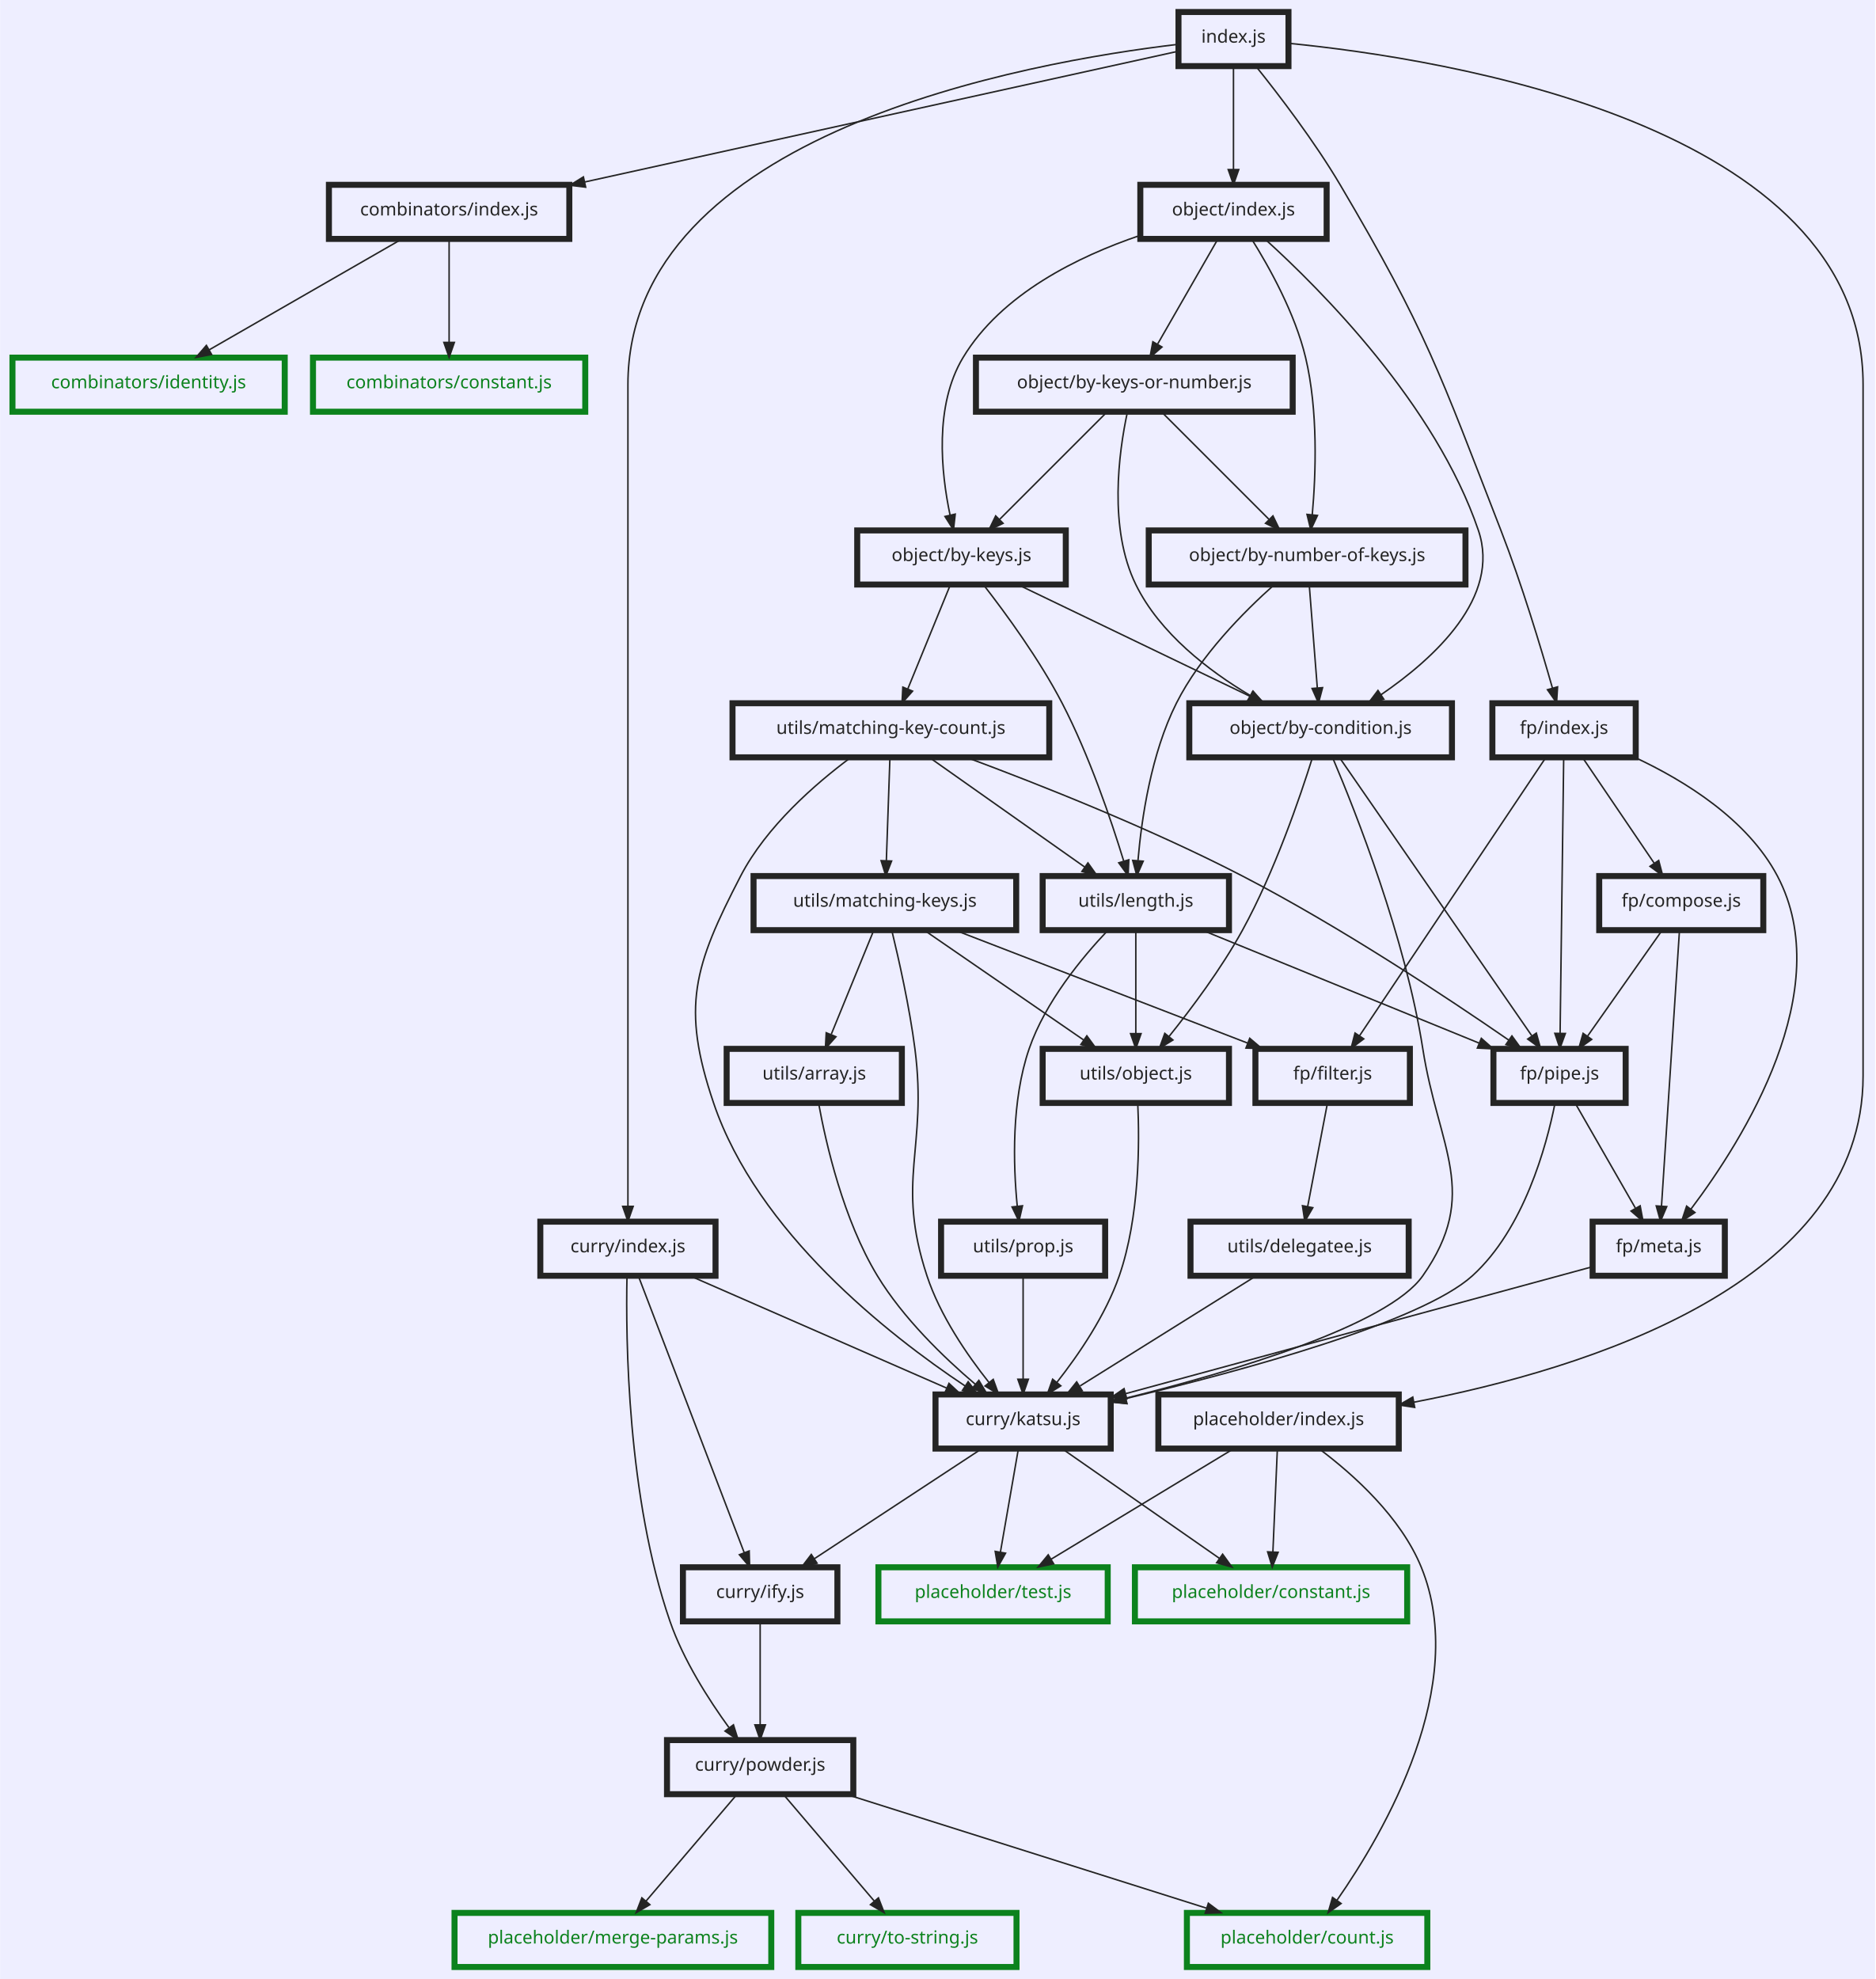
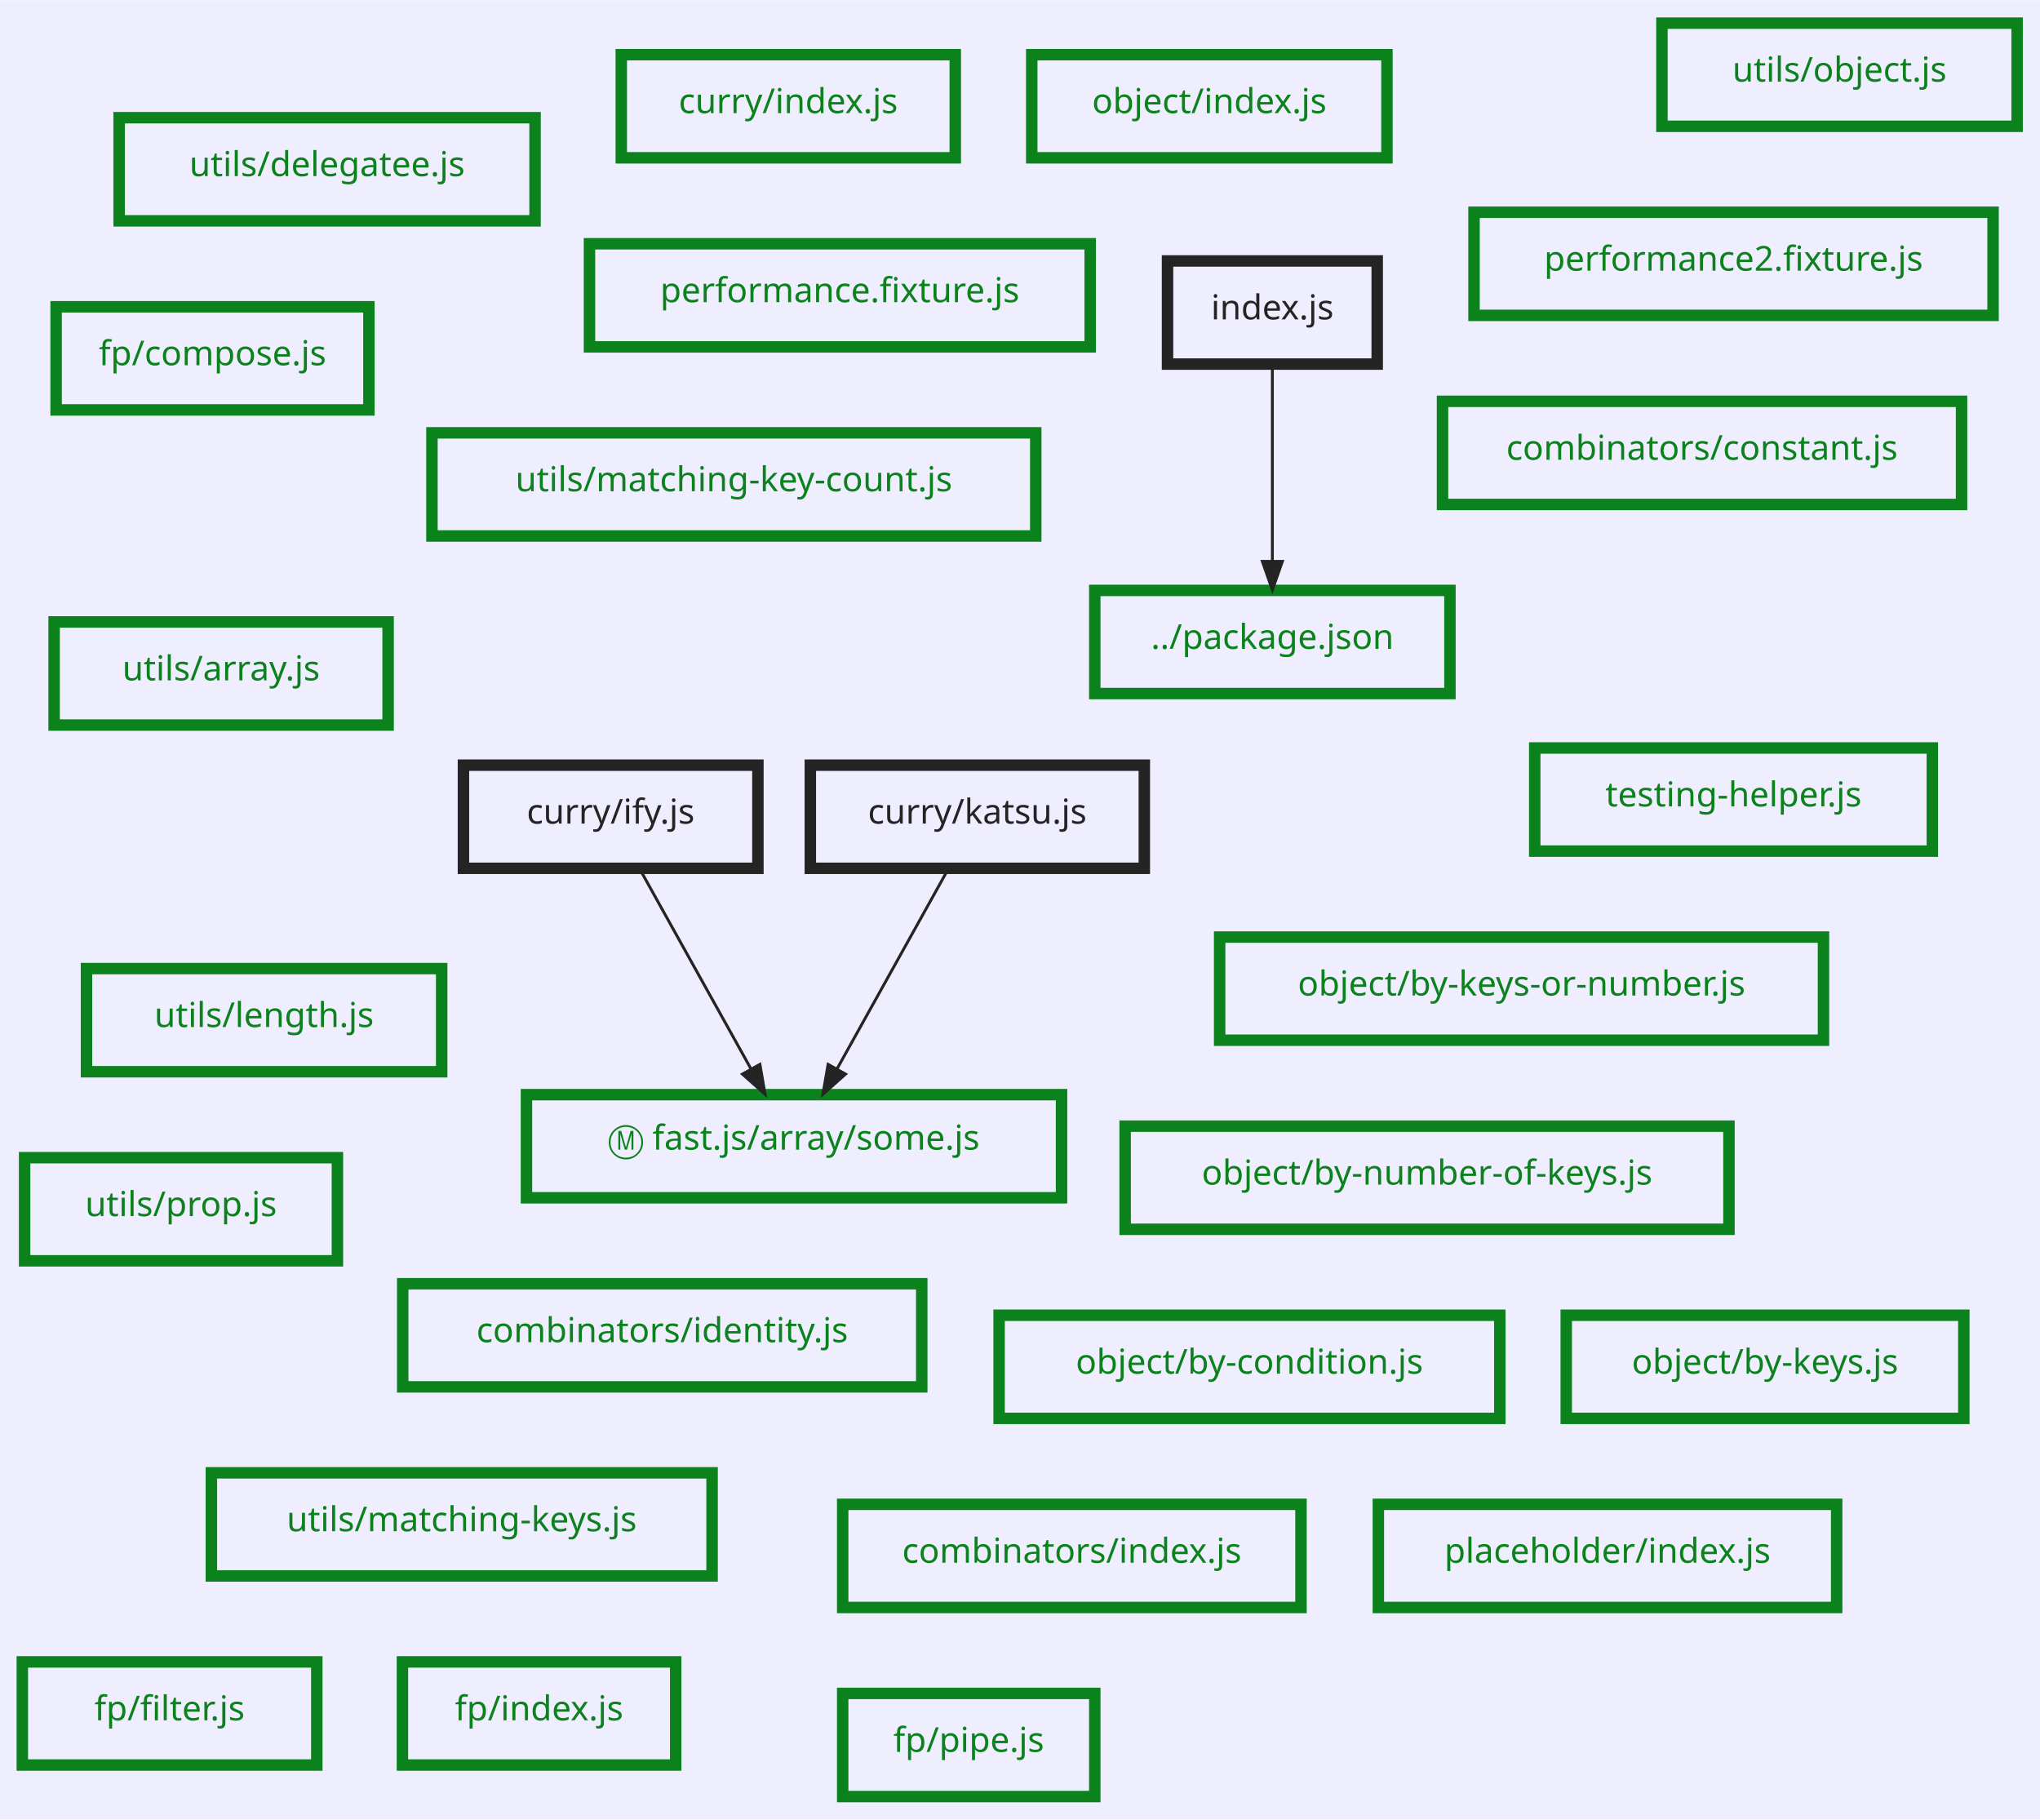
- <svg xmlns="http://www.w3.org/2000/svg" width="1248pt" height="1317pt" viewBox="0.00 0.00 1247.78 1316.98">
-   <g id="graph0" class="graph" transform="scale(1 1) rotate(0) translate(7.992 1308.992)">
-     <polygon fill="#eeeeff" stroke="transparent" points="-7.992,7.992 -7.992,-1308.992 1239.792,-1308.992 1239.792,7.992 -7.992,7.992" />
+ <svg xmlns="http://www.w3.org/2000/svg" width="712pt" height="635pt" viewBox="0.00 0.00 712.18 634.98">
+   <g id="graph0" class="graph" transform="scale(1 1) rotate(0) translate(7.992 626.992)">
+     <polygon fill="#eeeeff" stroke="transparent" points="-7.992,7.992 -7.992,-626.992 704.192,-626.992 704.192,7.992 -7.992,7.992" />
    <g id="node1" class="node">
-       <polygon fill="none" stroke="#0c821d" stroke-width="4" points="381.4,-1071 200.2,-1071 200.2,-1035 381.4,-1035 381.4,-1071" />
-       <text text-anchor="middle" x="290.8" y="-1050.6" font-family="Fira Code" font-size="12.00" fill="#0c821d">combinators/constant.js</text>
+       <polygon fill="none" stroke="#0c821d" stroke-width="4" points="498.2,-421 374.2,-421 374.2,-385 498.2,-385 498.2,-421" />
+       <text text-anchor="middle" x="436.2" y="-400.6" font-family="Fira Code" font-size="12.00" fill="#0c821d">../package.json</text>
    </g>
    <g id="node2" class="node">
-       <polygon fill="none" stroke="#0c821d" stroke-width="4" points="181.4,-1071 .2,-1071 .2,-1035 181.4,-1035 181.4,-1071" />
-       <text text-anchor="middle" x="90.8" y="-1050.6" font-family="Fira Code" font-size="12.00" fill="#0c821d">combinators/identity.js</text>
+       <polygon fill="none" stroke="#0c821d" stroke-width="4" points="676.8,-487 495.6,-487 495.6,-451 676.8,-451 676.8,-487" />
+       <text text-anchor="middle" x="586.2" y="-466.6" font-family="Fira Code" font-size="12.00" fill="#0c821d">combinators/constant.js</text>
    </g>
    <g id="node3" class="node">
-       <polygon fill="none" stroke="#242424" stroke-width="4" points="370.8,-1186 210.8,-1186 210.8,-1150 370.8,-1150 370.8,-1186" />
-       <text text-anchor="middle" x="290.8" y="-1165.6" font-family="Fira Code" font-size="12.00" fill="#242424">combinators/index.js</text>
+       <polygon fill="none" stroke="#0c821d" stroke-width="4" points="313.8,-179 132.6,-179 132.6,-143 313.8,-143 313.8,-179" />
+       <text text-anchor="middle" x="223.2" y="-158.6" font-family="Fira Code" font-size="12.00" fill="#0c821d">combinators/identity.js</text>
+     </g>
+     <g id="node4" class="node">
+       <polygon fill="none" stroke="#0c821d" stroke-width="4" points="446.2,-102 286.2,-102 286.2,-66 446.2,-66 446.2,-102" />
+       <text text-anchor="middle" x="366.2" y="-81.6" font-family="Fira Code" font-size="12.00" fill="#0c821d">combinators/index.js</text>
+     </g>
+     <g id="node5" class="node">
+       <polygon fill="none" stroke="#242424" stroke-width="4" points="256.601,-360 153.799,-360 153.799,-324 256.601,-324 256.601,-360" />
+       <text text-anchor="middle" x="205.2" y="-339.6" font-family="Fira Code" font-size="12.00" fill="#242424">curry/ify.js</text>
+     </g>
+     <g id="node6" class="node">
+       <polygon fill="none" stroke="#0c821d" stroke-width="4" points="362.6,-245 175.8,-245 175.8,-209 362.6,-209 362.6,-245" />
+       <text text-anchor="middle" x="269.2" y="-225.8" font-family="Fira Code" font-size="12.00" fill="#0c821d">Ⓜ fast.js/array/some.js</text>
    </g>
    <g id="edge1" class="edge">
-       <path fill="none" stroke="#242424" d="M290.8,-1149.778C290.8,-1131.357 290.8,-1102.633 290.8,-1081.257" />
-       <polygon fill="#242424" stroke="#242424" points="294.3,-1081.137 290.8,-1071.137 287.3,-1081.137 294.3,-1081.137" />
+       <path fill="none" stroke="#242424" d="M215.341,-323.778C225.78,-305.02 242.164,-275.58 254.122,-254.093" />
+       <polygon fill="#242424" stroke="#242424" points="257.302,-255.577 259.106,-245.137 251.185,-252.173 257.302,-255.577" />
+     </g>
+     <g id="node7" class="node">
+       <polygon fill="none" stroke="#0c821d" stroke-width="4" points="325.5,-608 208.9,-608 208.9,-572 325.5,-572 325.5,-608" />
+       <text text-anchor="middle" x="267.2" y="-587.6" font-family="Fira Code" font-size="12.00" fill="#0c821d">curry/index.js</text>
+     </g>
+     <g id="node8" class="node">
+       <polygon fill="none" stroke="#242424" stroke-width="4" points="391.5,-360 274.9,-360 274.9,-324 391.5,-324 391.5,-360" />
+       <text text-anchor="middle" x="333.2" y="-339.6" font-family="Fira Code" font-size="12.00" fill="#242424">curry/katsu.js</text>
    </g>
    <g id="edge2" class="edge">
-       <path fill="none" stroke="#242424" d="M259.109,-1149.778C224.439,-1129.843 168.785,-1097.842 131.052,-1076.145" />
-       <polygon fill="#242424" stroke="#242424" points="132.756,-1073.087 122.342,-1071.137 129.267,-1079.156 132.756,-1073.087" />
+       <path fill="none" stroke="#242424" d="M323.059,-323.778C312.62,-305.02 296.236,-275.58 284.278,-254.093" />
+       <polygon fill="#242424" stroke="#242424" points="287.215,-252.173 279.293,-245.137 281.098,-255.577 287.215,-252.173" />
    </g>
-     <g id="node4" class="node">
-       <polygon fill="none" stroke="#242424" stroke-width="4" points="549.201,-266 446.399,-266 446.399,-230 549.201,-230 549.201,-266" />
-       <text text-anchor="middle" x="497.8" y="-245.6" font-family="Fira Code" font-size="12.00" fill="#242424">curry/ify.js</text>
+     <g id="node9" class="node">
+       <polygon fill="none" stroke="#0c821d" stroke-width="4" points="120.801,-520 11.599,-520 11.599,-484 120.801,-484 120.801,-520" />
+       <text text-anchor="middle" x="66.2" y="-499.6" font-family="Fira Code" font-size="12.00" fill="#0c821d">fp/compose.js</text>
    </g>
-     <g id="node5" class="node">
-       <polygon fill="none" stroke="#242424" stroke-width="4" points="559.8,-151 435.8,-151 435.8,-115 559.8,-115 559.8,-151" />
-       <text text-anchor="middle" x="497.8" y="-130.6" font-family="Fira Code" font-size="12.00" fill="#242424">curry/powder.js</text>
+     <g id="node10" class="node">
+       <polygon fill="none" stroke="#0c821d" stroke-width="4" points="102.601,-47 -.201,-47 -.201,-11 102.601,-11 102.601,-47" />
+       <text text-anchor="middle" x="51.2" y="-26.6" font-family="Fira Code" font-size="12.00" fill="#0c821d">fp/filter.js</text>
+     </g>
+     <g id="node11" class="node">
+       <polygon fill="none" stroke="#0c821d" stroke-width="4" points="227.9,-47 132.5,-47 132.5,-11 227.9,-11 227.9,-47" />
+       <text text-anchor="middle" x="180.2" y="-26.6" font-family="Fira Code" font-size="12.00" fill="#0c821d">fp/index.js</text>
+     </g>
+     <g id="node12" class="node">
+       <polygon fill="none" stroke="#0c821d" stroke-width="4" points="374.2,-36 286.2,-36 286.2,0 374.2,0 374.2,-36" />
+       <text text-anchor="middle" x="330.2" y="-15.6" font-family="Fira Code" font-size="12.00" fill="#0c821d">fp/pipe.js</text>
+     </g>
+     <g id="node13" class="node">
+       <polygon fill="none" stroke="#242424" stroke-width="4" points="472.801,-536 399.599,-536 399.599,-500 472.801,-500 472.801,-536" />
+       <text text-anchor="middle" x="436.2" y="-515.6" font-family="Fira Code" font-size="12.00" fill="#242424">index.js</text>
    </g>
    <g id="edge3" class="edge">
-       <path fill="none" stroke="#242424" d="M497.8,-229.778C497.8,-211.357 497.8,-182.633 497.8,-161.257" />
-       <polygon fill="#242424" stroke="#242424" points="501.3,-161.137 497.8,-151.137 494.3,-161.137 501.3,-161.137" />
-     </g>
-     <g id="node10" class="node">
-       <polygon fill="none" stroke="#0c821d" stroke-width="4" points="668.4,-36 523.199,-36 523.199,0 668.4,0 668.4,-36" />
-       <text text-anchor="middle" x="595.8" y="-15.6" font-family="Fira Code" font-size="12.00" fill="#0c821d">curry/to-string.js</text>
-     </g>
-     <g id="edge10" class="edge">
-       <path fill="none" stroke="#242424" d="M513.328,-114.778C529.6,-95.684 555.304,-65.521 573.691,-43.945" />
-       <polygon fill="#242424" stroke="#242424" points="576.522,-46.018 580.344,-36.137 571.194,-41.478 576.522,-46.018" />
-     </g>
-     <g id="node11" class="node">
-       <polygon fill="none" stroke="#0c821d" stroke-width="4" points="941.8,-36 781.8,-36 781.8,0 941.8,0 941.8,-36" />
-       <text text-anchor="middle" x="861.8" y="-15.6" font-family="Fira Code" font-size="12.00" fill="#0c821d">placeholder/count.js</text>
-     </g>
-     <g id="edge11" class="edge">
-       <path fill="none" stroke="#242424" d="M555.075,-114.905C620.051,-94.377 725.893,-60.938 794.687,-39.203" />
-       <polygon fill="#242424" stroke="#242424" points="796.078,-42.434 804.559,-36.084 793.969,-35.76 796.078,-42.434" />
-     </g>
-     <g id="node12" class="node">
-       <polygon fill="none" stroke="#0c821d" stroke-width="4" points="505.2,-36 294.4,-36 294.4,0 505.2,0 505.2,-36" />
-       <text text-anchor="middle" x="399.8" y="-15.6" font-family="Fira Code" font-size="12.00" fill="#0c821d">placeholder/merge-params.js</text>
-     </g>
-     <g id="edge12" class="edge">
-       <path fill="none" stroke="#242424" d="M482.272,-114.778C466,-95.684 440.296,-65.521 421.909,-43.945" />
-       <polygon fill="#242424" stroke="#242424" points="424.406,-41.478 415.256,-36.137 419.078,-46.018 424.406,-41.478" />
-     </g>
-     <g id="node6" class="node">
-       <polygon fill="none" stroke="#242424" stroke-width="4" points="468.1,-496 351.5,-496 351.5,-460 468.1,-460 468.1,-496" />
-       <text text-anchor="middle" x="409.8" y="-475.6" font-family="Fira Code" font-size="12.00" fill="#242424">curry/index.js</text>
-     </g>
-     <g id="edge4" class="edge">
-       <path fill="none" stroke="#242424" d="M416.705,-459.952C432.025,-419.911 468.944,-323.419 487.206,-275.689" />
-       <polygon fill="#242424" stroke="#242424" points="490.5,-276.873 490.805,-266.282 483.963,-274.371 490.5,-276.873" />
-     </g>
-     <g id="edge6" class="edge">
-       <path fill="none" stroke="#242424" d="M409.178,-459.974C408.3,-418.249 409.316,-312.302 437.8,-230 446.745,-204.153 463.505,-177.96 477.042,-159.318" />
-       <polygon fill="#242424" stroke="#242424" points="480.024,-161.172 483.187,-151.06 474.409,-156.993 480.024,-161.172" />
-     </g>
-     <g id="node7" class="node">
-       <polygon fill="none" stroke="#242424" stroke-width="4" points="731.1,-381 614.5,-381 614.5,-345 731.1,-345 731.1,-381" />
-       <text text-anchor="middle" x="672.8" y="-360.6" font-family="Fira Code" font-size="12.00" fill="#242424">curry/katsu.js</text>
-     </g>
-     <g id="edge5" class="edge">
-       <path fill="none" stroke="#242424" d="M451.183,-459.905C497.389,-439.701 572.195,-406.991 621.934,-385.242" />
-       <polygon fill="#242424" stroke="#242424" points="623.464,-388.393 631.224,-381.179 620.66,-381.979 623.464,-388.393" />
-     </g>
-     <g id="edge7" class="edge">
-       <path fill="none" stroke="#242424" d="M645.071,-344.778C614.99,-325.011 566.858,-293.381 533.86,-271.696" />
-       <polygon fill="#242424" stroke="#242424" points="535.679,-268.704 525.399,-266.137 531.835,-274.554 535.679,-268.704" />
-     </g>
-     <g id="node8" class="node">
-       <polygon fill="none" stroke="#0c821d" stroke-width="4" points="928.4,-266 747.2,-266 747.2,-230 928.4,-230 928.4,-266" />
-       <text text-anchor="middle" x="837.8" y="-245.6" font-family="Fira Code" font-size="12.00" fill="#0c821d">placeholder/constant.js</text>
-     </g>
-     <g id="edge8" class="edge">
-       <path fill="none" stroke="#242424" d="M698.945,-344.778C727.186,-325.095 772.302,-293.65 803.403,-271.974" />
-       <polygon fill="#242424" stroke="#242424" points="805.575,-274.726 811.778,-266.137 801.572,-268.983 805.575,-274.726" />
-     </g>
-     <g id="node9" class="node">
-       <polygon fill="none" stroke="#0c821d" stroke-width="4" points="729.1,-266 576.5,-266 576.5,-230 729.1,-230 729.1,-266" />
-       <text text-anchor="middle" x="652.8" y="-245.6" font-family="Fira Code" font-size="12.00" fill="#0c821d">placeholder/test.js</text>
-     </g>
-     <g id="edge9" class="edge">
-       <path fill="none" stroke="#242424" d="M669.631,-344.778C666.427,-326.357 661.432,-297.633 657.714,-276.257" />
-       <polygon fill="#242424" stroke="#242424" points="661.116,-275.389 655.954,-266.137 654.22,-276.589 661.116,-275.389" />
-     </g>
-     <g id="node13" class="node">
-       <polygon fill="none" stroke="#242424" stroke-width="4" points="1165.401,-726 1056.199,-726 1056.199,-690 1165.401,-690 1165.401,-726" />
-       <text text-anchor="middle" x="1110.8" y="-705.6" font-family="Fira Code" font-size="12.00" fill="#242424">fp/compose.js</text>
+       <path fill="none" stroke="#242424" d="M436.2,-499.778C436.2,-481.357 436.2,-452.633 436.2,-431.257" />
+       <polygon fill="#242424" stroke="#242424" points="439.7,-431.137 436.2,-421.137 432.7,-431.137 439.7,-431.137" />
    </g>
    <g id="node14" class="node">
-       <polygon fill="none" stroke="#242424" stroke-width="4" points="1139.8,-496 1051.8,-496 1051.8,-460 1139.8,-460 1139.8,-496" />
-       <text text-anchor="middle" x="1095.8" y="-475.6" font-family="Fira Code" font-size="12.00" fill="#242424">fp/meta.js</text>
-     </g>
-     <g id="edge13" class="edge">
-       <path fill="none" stroke="#242424" d="M1109.623,-689.952C1107.023,-650.079 1100.771,-554.225 1097.645,-506.291" />
-       <polygon fill="#242424" stroke="#242424" points="1101.136,-506.033 1096.992,-496.282 1094.151,-506.489 1101.136,-506.033" />
+       <polygon fill="none" stroke="#0c821d" stroke-width="4" points="515.601,-168 340.8,-168 340.8,-132 515.601,-132 515.601,-168" />
+       <text text-anchor="middle" x="428.2" y="-147.6" font-family="Fira Code" font-size="12.00" fill="#0c821d">object/by-condition.js</text>
    </g>
    <g id="node15" class="node">
-       <polygon fill="none" stroke="#242424" stroke-width="4" points="1073.8,-611 985.8,-611 985.8,-575 1073.8,-575 1073.8,-611" />
-       <text text-anchor="middle" x="1029.8" y="-590.6" font-family="Fira Code" font-size="12.00" fill="#242424">fp/pipe.js</text>
-     </g>
-     <g id="edge14" class="edge">
-       <path fill="none" stroke="#242424" d="M1097.965,-689.778C1084.635,-670.852 1063.645,-641.051 1048.477,-619.517" />
-       <polygon fill="#242424" stroke="#242424" points="1051.195,-617.297 1042.575,-611.137 1045.472,-621.328 1051.195,-617.297" />
-     </g>
-     <g id="edge20" class="edge">
-       <path fill="none" stroke="#242424" d="M1051.729,-466.018C977.869,-445.938 828.603,-405.358 741.072,-381.561" />
-       <polygon fill="#242424" stroke="#242424" points="741.803,-378.133 731.235,-378.887 739.966,-384.887 741.803,-378.133" />
-     </g>
-     <g id="edge21" class="edge">
-       <path fill="none" stroke="#242424" d="M1026.764,-574.745C1021.075,-546.223 1006.133,-491.138 971.8,-460 937.707,-429.08 818.733,-396.794 741.535,-378.366" />
-       <polygon fill="#242424" stroke="#242424" points="741.938,-374.865 731.401,-375.969 740.326,-381.677 741.938,-374.865" />
-     </g>
-     <g id="edge22" class="edge">
-       <path fill="none" stroke="#242424" d="M1040.258,-574.778C1051.023,-556.02 1067.919,-526.58 1080.251,-505.093" />
-       <polygon fill="#242424" stroke="#242424" points="1083.449,-506.552 1085.391,-496.137 1077.378,-503.068 1083.449,-506.552" />
+       <polygon fill="none" stroke="#0c821d" stroke-width="4" points="628.6,-300 417.8,-300 417.8,-264 628.6,-264 628.6,-300" />
+       <text text-anchor="middle" x="523.2" y="-279.6" font-family="Fira Code" font-size="12.00" fill="#0c821d">object/by-keys-or-number.js</text>
    </g>
    <g id="node16" class="node">
-       <polygon fill="none" stroke="#242424" stroke-width="4" points="930.201,-611 827.399,-611 827.399,-575 930.201,-575 930.201,-611" />
-       <text text-anchor="middle" x="878.8" y="-590.6" font-family="Fira Code" font-size="12.00" fill="#242424">fp/filter.js</text>
+       <polygon fill="none" stroke="#0c821d" stroke-width="4" points="677.601,-168 538.799,-168 538.799,-132 677.601,-132 677.601,-168" />
+       <text text-anchor="middle" x="608.2" y="-147.6" font-family="Fira Code" font-size="12.00" fill="#0c821d">object/by-keys.js</text>
    </g>
    <g id="node17" class="node">
-       <polygon fill="none" stroke="#242424" stroke-width="4" points="929.4,-496 784.199,-496 784.199,-460 929.4,-460 929.4,-496" />
-       <text text-anchor="middle" x="856.8" y="-475.6" font-family="Fira Code" font-size="12.00" fill="#242424">utils/delegatee.js</text>
-     </g>
-     <g id="edge15" class="edge">
-       <path fill="none" stroke="#242424" d="M875.314,-574.778C871.774,-556.273 866.245,-527.37 862.15,-505.965" />
-       <polygon fill="#242424" stroke="#242424" points="865.586,-505.301 860.27,-496.137 858.711,-506.616 865.586,-505.301" />
-     </g>
-     <g id="edge47" class="edge">
-       <path fill="none" stroke="#242424" d="M827.645,-459.778C796.017,-440.011 745.409,-408.381 710.714,-386.696" />
-       <polygon fill="#242424" stroke="#242424" points="712.154,-383.469 701.819,-381.137 708.444,-389.405 712.154,-383.469" />
+       <polygon fill="none" stroke="#0c821d" stroke-width="4" points="595.6,-234 384.8,-234 384.8,-198 595.6,-198 595.6,-234" />
+       <text text-anchor="middle" x="490.2" y="-213.6" font-family="Fira Code" font-size="12.00" fill="#0c821d">object/by-number-of-keys.js</text>
    </g>
    <g id="node18" class="node">
-       <polygon fill="none" stroke="#242424" stroke-width="4" points="1080.5,-841 985.1,-841 985.1,-805 1080.5,-805 1080.5,-841" />
-       <text text-anchor="middle" x="1032.8" y="-820.6" font-family="Fira Code" font-size="12.00" fill="#242424">fp/index.js</text>
-     </g>
-     <g id="edge16" class="edge">
-       <path fill="none" stroke="#242424" d="M1045.159,-804.778C1057.996,-785.852 1078.209,-756.051 1092.815,-734.517" />
-       <polygon fill="#242424" stroke="#242424" points="1095.782,-736.378 1098.498,-726.137 1089.989,-732.448 1095.782,-736.378" />
-     </g>
-     <g id="edge18" class="edge">
-       <path fill="none" stroke="#242424" d="M1080.074,-804.892C1113.189,-789.416 1154.937,-763.623 1174.8,-726 1214.72,-650.386 1152.465,-551.059 1117.27,-504.385" />
-       <polygon fill="#242424" stroke="#242424" points="1119.919,-502.088 1111.044,-496.3 1114.373,-506.359 1119.919,-502.088" />
-     </g>
-     <g id="edge19" class="edge">
-       <path fill="none" stroke="#242424" d="M1032.565,-804.952C1032.044,-765.079 1030.794,-669.225 1030.169,-621.291" />
-       <polygon fill="#242424" stroke="#242424" points="1033.669,-621.236 1030.039,-611.282 1026.669,-621.327 1033.669,-621.236" />
-     </g>
-     <g id="edge17" class="edge">
-       <path fill="none" stroke="#242424" d="M1020.716,-804.952C993.737,-764.66 928.485,-667.205 896.742,-619.796" />
-       <polygon fill="#242424" stroke="#242424" points="899.513,-617.644 891.041,-611.282 893.697,-621.539 899.513,-617.644" />
+       <polygon fill="none" stroke="#0c821d" stroke-width="4" points="476.2,-608 352.2,-608 352.2,-572 476.2,-572 476.2,-608" />
+       <text text-anchor="middle" x="414.2" y="-587.6" font-family="Fira Code" font-size="12.00" fill="#0c821d">object/index.js</text>
    </g>
    <g id="node19" class="node">
-       <polygon fill="none" stroke="#242424" stroke-width="4" points="849.401,-1301 776.199,-1301 776.199,-1265 849.401,-1265 849.401,-1301" />
-       <text text-anchor="middle" x="812.8" y="-1280.6" font-family="Fira Code" font-size="12.00" fill="#242424">index.js</text>
-     </g>
-     <g id="edge23" class="edge">
-       <path fill="none" stroke="#242424" d="M776.094,-1274.913C694.803,-1257.005 497.59,-1213.557 381.123,-1187.899" />
-       <polygon fill="#242424" stroke="#242424" points="381.669,-1184.435 371.151,-1185.702 380.163,-1191.271 381.669,-1184.435" />
-     </g>
-     <g id="edge24" class="edge">
-       <path fill="none" stroke="#242424" d="M775.968,-1279.489C676.483,-1267.784 409.8,-1220.762 409.8,-1053 409.8,-1053 409.8,-1053 409.8,-708 409.8,-635.298 409.8,-549.67 409.8,-506.276" />
-       <polygon fill="#242424" stroke="#242424" points="413.3,-506.188 409.8,-496.188 406.3,-506.188 413.3,-506.188" />
-     </g>
-     <g id="edge25" class="edge">
-       <path fill="none" stroke="#242424" d="M827.815,-1264.791C843.033,-1245.836 866.709,-1214.928 883.8,-1186 941.149,-1088.933 949.961,-1061.086 990.8,-956 1004.644,-920.377 1017.383,-878.123 1025.116,-850.956" />
-       <polygon fill="#242424" stroke="#242424" points="1028.486,-851.903 1027.827,-841.328 1021.748,-850.005 1028.486,-851.903" />
+       <polygon fill="none" stroke="#0c821d" stroke-width="4" points="372.601,-542 197.799,-542 197.799,-506 372.601,-506 372.601,-542" />
+       <text text-anchor="middle" x="285.2" y="-521.6" font-family="Fira Code" font-size="12.00" fill="#0c821d">performance.fixture.js</text>
    </g>
    <g id="node20" class="node">
-       <polygon fill="none" stroke="#242424" stroke-width="4" points="874.8,-1186 750.8,-1186 750.8,-1150 874.8,-1150 874.8,-1186" />
-       <text text-anchor="middle" x="812.8" y="-1165.6" font-family="Fira Code" font-size="12.00" fill="#242424">object/index.js</text>
-     </g>
-     <g id="edge26" class="edge">
-       <path fill="none" stroke="#242424" d="M812.8,-1264.778C812.8,-1246.357 812.8,-1217.633 812.8,-1196.257" />
-       <polygon fill="#242424" stroke="#242424" points="816.3,-1196.137 812.8,-1186.137 809.3,-1196.137 816.3,-1196.137" />
+       <polygon fill="none" stroke="#0c821d" stroke-width="4" points="687.8,-553 506.6,-553 506.6,-517 687.8,-517 687.8,-553" />
+       <text text-anchor="middle" x="597.2" y="-532.6" font-family="Fira Code" font-size="12.00" fill="#0c821d">performance2.fixture.js</text>
    </g>
    <g id="node21" class="node">
-       <polygon fill="none" stroke="#242424" stroke-width="4" points="922.8,-381 762.8,-381 762.8,-345 922.8,-345 922.8,-381" />
-       <text text-anchor="middle" x="842.8" y="-360.6" font-family="Fira Code" font-size="12.00" fill="#242424">placeholder/index.js</text>
-     </g>
-     <g id="edge27" class="edge">
-       <path fill="none" stroke="#242424" d="M849.616,-1280.163C951.86,-1270.086 1231.8,-1226.64 1231.8,-1053 1231.8,-1053 1231.8,-1053 1231.8,-593 1231.8,-454.825 1047.692,-397.911 932.793,-375.847" />
-       <polygon fill="#242424" stroke="#242424" points="933.402,-372.4 922.929,-374.005 932.117,-379.281 933.402,-372.4" />
+       <polygon fill="none" stroke="#0c821d" stroke-width="4" points="633.2,-102 473.2,-102 473.2,-66 633.2,-66 633.2,-102" />
+       <text text-anchor="middle" x="553.2" y="-81.6" font-family="Fira Code" font-size="12.00" fill="#0c821d">placeholder/index.js</text>
    </g>
    <g id="node22" class="node">
-       <polygon fill="none" stroke="#242424" stroke-width="4" points="958.201,-841 783.399,-841 783.399,-805 958.201,-805 958.201,-841" />
-       <text text-anchor="middle" x="870.8" y="-820.6" font-family="Fira Code" font-size="12.00" fill="#242424">object/by-condition.js</text>
+       <polygon fill="none" stroke="#0c821d" stroke-width="4" points="666.601,-366 527.799,-366 527.799,-330 666.601,-330 666.601,-366" />
+       <text text-anchor="middle" x="597.2" y="-345.6" font-family="Fira Code" font-size="12.00" fill="#0c821d">testing-helper.js</text>
    </g>
-     <g id="edge39" class="edge">
-       <path fill="none" stroke="#242424" d="M833.76,-1149.912C870.971,-1116.243 947.33,-1039.736 975.8,-956 990.879,-911.649 946.576,-871.014 910.928,-846.632" />
-       <polygon fill="#242424" stroke="#242424" points="912.827,-843.691 902.557,-841.088 908.962,-849.527 912.827,-843.691" />
+     <g id="node23" class="node">
+       <polygon fill="none" stroke="#0c821d" stroke-width="4" points="127.5,-410 10.9,-410 10.9,-374 127.5,-374 127.5,-410" />
+       <text text-anchor="middle" x="69.2" y="-389.6" font-family="Fira Code" font-size="12.00" fill="#0c821d">utils/array.js</text>
    </g>
    <g id="node24" class="node">
-       <polygon fill="none" stroke="#242424" stroke-width="4" points="852.2,-1071 641.4,-1071 641.4,-1035 852.2,-1035 852.2,-1071" />
-       <text text-anchor="middle" x="746.8" y="-1050.6" font-family="Fira Code" font-size="12.00" fill="#242424">object/by-keys-or-number.js</text>
-     </g>
-     <g id="edge40" class="edge">
-       <path fill="none" stroke="#242424" d="M802.342,-1149.778C791.577,-1131.02 774.681,-1101.58 762.349,-1080.093" />
-       <polygon fill="#242424" stroke="#242424" points="765.222,-1078.068 757.209,-1071.137 759.151,-1081.552 765.222,-1078.068" />
+       <polygon fill="none" stroke="#0c821d" stroke-width="4" points="178.8,-586 33.599,-586 33.599,-550 178.8,-550 178.8,-586" />
+       <text text-anchor="middle" x="106.2" y="-565.6" font-family="Fira Code" font-size="12.00" fill="#0c821d">utils/delegatee.js</text>
    </g>
    <g id="node25" class="node">
-       <polygon fill="none" stroke="#242424" stroke-width="4" points="701.201,-956 562.399,-956 562.399,-920 701.201,-920 701.201,-956" />
-       <text text-anchor="middle" x="631.8" y="-935.6" font-family="Fira Code" font-size="12.00" fill="#242424">object/by-keys.js</text>
-     </g>
-     <g id="edge41" class="edge">
-       <path fill="none" stroke="#242424" d="M750.768,-1152.375C709.5,-1138.415 658.346,-1113.423 632.8,-1071 613.598,-1039.112 618.182,-994.646 624.211,-966.088" />
-       <polygon fill="#242424" stroke="#242424" points="627.622,-966.869 626.456,-956.338 620.801,-965.298 627.622,-966.869" />
+       <polygon fill="none" stroke="#0c821d" stroke-width="4" points="146.2,-289 22.2,-289 22.2,-253 146.2,-253 146.2,-289" />
+       <text text-anchor="middle" x="84.2" y="-268.6" font-family="Fira Code" font-size="12.00" fill="#0c821d">utils/length.js</text>
    </g>
    <g id="node26" class="node">
-       <polygon fill="none" stroke="#242424" stroke-width="4" points="967.2,-956 756.4,-956 756.4,-920 967.2,-920 967.2,-956" />
-       <text text-anchor="middle" x="861.8" y="-935.6" font-family="Fira Code" font-size="12.00" fill="#242424">object/by-number-of-keys.js</text>
-     </g>
-     <g id="edge42" class="edge">
-       <path fill="none" stroke="#242424" d="M824.832,-1149.999C836.62,-1131.208 853.8,-1100.43 860.8,-1071 869.196,-1035.7 867.662,-993.623 865.224,-966.39" />
-       <polygon fill="#242424" stroke="#242424" points="868.701,-965.984 864.227,-956.381 861.736,-966.678 868.701,-965.984" />
-     </g>
-     <g id="edge43" class="edge">
-       <path fill="none" stroke="#242424" d="M842.008,-344.778C841.207,-326.357 839.958,-297.633 839.029,-276.257" />
-       <polygon fill="#242424" stroke="#242424" points="842.52,-275.975 838.589,-266.137 835.526,-276.279 842.52,-275.975" />
-     </g>
-     <g id="edge45" class="edge">
-       <path fill="none" stroke="#242424" d="M812.694,-344.778C779.896,-324.927 727.332,-293.111 691.494,-271.42" />
-       <polygon fill="#242424" stroke="#242424" points="693.133,-268.321 682.765,-266.137 689.508,-274.309 693.133,-268.321" />
-     </g>
-     <g id="edge44" class="edge">
-       <path fill="none" stroke="#242424" d="M869.943,-344.744C892.901,-327.517 924.173,-299.391 937.8,-266 969.851,-187.466 913.592,-90.239 881.626,-44.343" />
-       <polygon fill="#242424" stroke="#242424" points="884.428,-42.245 875.778,-36.127 878.726,-46.304 884.428,-42.245" />
-     </g>
-     <g id="edge28" class="edge">
-       <path fill="none" stroke="#242424" d="M878.794,-804.755C894.135,-768.632 927.209,-685.085 938.8,-611 949.173,-544.696 977.277,-514.986 938.8,-460 915.551,-426.776 811.782,-396.086 740.938,-378.464" />
-       <polygon fill="#242424" stroke="#242424" points="741.718,-375.052 731.172,-376.066 740.048,-381.85 741.718,-375.052" />
-     </g>
-     <g id="edge29" class="edge">
-       <path fill="none" stroke="#242424" d="M883.277,-804.952C911.131,-764.66 978.501,-667.205 1011.276,-619.796" />
-       <polygon fill="#242424" stroke="#242424" points="1014.354,-621.498 1017.162,-611.282 1008.596,-617.518 1014.354,-621.498" />
-     </g>
-     <g id="node23" class="node">
-       <polygon fill="none" stroke="#242424" stroke-width="4" points="809.8,-611 685.8,-611 685.8,-575 809.8,-575 809.8,-611" />
-       <text text-anchor="middle" x="747.8" y="-590.6" font-family="Fira Code" font-size="12.00" fill="#242424">utils/object.js</text>
-     </g>
-     <g id="edge30" class="edge">
-       <path fill="none" stroke="#242424" d="M865.315,-804.698C857.075,-778.424 840.165,-728.897 818.8,-690 804.797,-664.506 784.996,-638.02 769.862,-619.179" />
-       <polygon fill="#242424" stroke="#242424" points="772.511,-616.889 763.483,-611.344 767.083,-621.309 772.511,-616.889" />
-     </g>
-     <g id="edge59" class="edge">
-       <path fill="none" stroke="#242424" d="M749.091,-574.779C750.33,-548.604 750.352,-499.196 736.8,-460 727.71,-433.709 709.846,-407.599 695.296,-389.103" />
-       <polygon fill="#242424" stroke="#242424" points="697.893,-386.748 688.888,-381.167 692.447,-391.146 697.893,-386.748" />
-     </g>
-     <g id="edge31" class="edge">
-       <path fill="none" stroke="#242424" d="M742.18,-1034.664C736.454,-1007.918 729.524,-957.33 747.8,-920 763.716,-887.491 796.329,-862.566 823.976,-846.126" />
-       <polygon fill="#242424" stroke="#242424" points="825.821,-849.103 832.75,-841.088 822.335,-843.032 825.821,-849.103" />
-     </g>
-     <g id="edge32" class="edge">
-       <path fill="none" stroke="#242424" d="M728.578,-1034.778C709.316,-1015.515 678.788,-984.988 657.176,-963.376" />
-       <polygon fill="#242424" stroke="#242424" points="659.483,-960.733 649.937,-956.137 654.533,-965.683 659.483,-960.733" />
-     </g>
-     <g id="edge33" class="edge">
-       <path fill="none" stroke="#242424" d="M765.022,-1034.778C784.284,-1015.515 814.812,-984.988 836.424,-963.376" />
-       <polygon fill="#242424" stroke="#242424" points="839.067,-965.683 843.663,-956.137 834.117,-960.733 839.067,-965.683" />
-     </g>
-     <g id="edge34" class="edge">
-       <path fill="none" stroke="#242424" d="M669.407,-919.905C711.134,-899.827 778.529,-867.398 823.728,-845.65" />
-       <polygon fill="#242424" stroke="#242424" points="825.525,-848.669 833.018,-841.179 822.49,-842.361 825.525,-848.669" />
+       <polygon fill="none" stroke="#0c821d" stroke-width="4" points="353.6,-476 142.8,-476 142.8,-440 353.6,-440 353.6,-476" />
+       <text text-anchor="middle" x="248.2" y="-455.6" font-family="Fira Code" font-size="12.00" fill="#0c821d">utils/matching-key-count.js</text>
    </g>
    <g id="node27" class="node">
-       <polygon fill="none" stroke="#242424" stroke-width="4" points="809.8,-726 685.8,-726 685.8,-690 809.8,-690 809.8,-726" />
-       <text text-anchor="middle" x="747.8" y="-705.6" font-family="Fira Code" font-size="12.00" fill="#242424">utils/length.js</text>
-     </g>
-     <g id="edge35" class="edge">
-       <path fill="none" stroke="#242424" d="M646.361,-919.923C661.034,-901.073 683.621,-870.247 698.8,-841 716.792,-806.333 731.31,-763.527 739.745,-736.001" />
-       <polygon fill="#242424" stroke="#242424" points="743.15,-736.832 742.675,-726.248 736.446,-734.818 743.15,-736.832" />
+       <polygon fill="none" stroke="#0c821d" stroke-width="4" points="240.601,-113 65.799,-113 65.799,-77 240.601,-77 240.601,-113" />
+       <text text-anchor="middle" x="153.2" y="-92.6" font-family="Fira Code" font-size="12.00" fill="#0c821d">utils/matching-keys.js</text>
    </g>
    <g id="node28" class="node">
-       <polygon fill="none" stroke="#242424" stroke-width="4" points="690.2,-841 479.4,-841 479.4,-805 690.2,-805 690.2,-841" />
-       <text text-anchor="middle" x="584.8" y="-820.6" font-family="Fira Code" font-size="12.00" fill="#242424">utils/matching-key-count.js</text>
-     </g>
-     <g id="edge36" class="edge">
-       <path fill="none" stroke="#242424" d="M624.353,-919.778C616.755,-901.188 604.87,-872.107 596.11,-850.673" />
-       <polygon fill="#242424" stroke="#242424" points="599.236,-849.069 592.212,-841.137 592.756,-851.718 599.236,-849.069" />
-     </g>
-     <g id="edge37" class="edge">
-       <path fill="none" stroke="#242424" d="M863.226,-919.778C864.668,-901.357 866.916,-872.633 868.589,-851.257" />
-       <polygon fill="#242424" stroke="#242424" points="872.09,-851.38 869.381,-841.137 865.111,-850.833 872.09,-851.38" />
-     </g>
-     <g id="edge38" class="edge">
-       <path fill="none" stroke="#242424" d="M839.985,-919.938C819.857,-902.027 790.748,-872.734 774.8,-841 757.988,-807.547 751.644,-764.379 749.25,-736.446" />
-       <polygon fill="#242424" stroke="#242424" points="752.72,-735.901 748.491,-726.187 745.739,-736.418 752.72,-735.901" />
-     </g>
-     <g id="edge48" class="edge">
-       <path fill="none" stroke="#242424" d="M792.173,-689.905C842.069,-669.557 923.07,-636.525 976.393,-614.779" />
-       <polygon fill="#242424" stroke="#242424" points="977.748,-618.007 985.686,-610.99 975.105,-611.525 977.748,-618.007" />
-     </g>
-     <g id="edge49" class="edge">
-       <path fill="none" stroke="#242424" d="M747.8,-689.778C747.8,-671.357 747.8,-642.633 747.8,-621.257" />
-       <polygon fill="#242424" stroke="#242424" points="751.3,-621.137 747.8,-611.137 744.3,-621.137 751.3,-621.137" />
-     </g>
-     <g id="node30" class="node">
-       <polygon fill="none" stroke="#242424" stroke-width="4" points="727.401,-496 618.199,-496 618.199,-460 727.401,-460 727.401,-496" />
-       <text text-anchor="middle" x="672.8" y="-475.6" font-family="Fira Code" font-size="12.00" fill="#242424">utils/prop.js</text>
-     </g>
-     <g id="edge50" class="edge">
-       <path fill="none" stroke="#242424" d="M729.263,-689.948C712.049,-671.825 687.515,-642.184 676.8,-611 664.938,-576.476 666.196,-533.897 668.897,-506.361" />
-       <polygon fill="#242424" stroke="#242424" points="672.395,-506.571 670.021,-496.245 665.438,-505.797 672.395,-506.571" />
-     </g>
-     <g id="edge51" class="edge">
-       <path fill="none" stroke="#242424" d="M557.984,-804.826C534.64,-787.458 501.932,-759.074 484.8,-726 453.713,-665.987 445.118,-639.014 466.8,-575 495.904,-489.076 583.039,-420.731 634.184,-386.658" />
-       <polygon fill="#242424" stroke="#242424" points="636.234,-389.499 642.681,-381.091 632.398,-383.644 636.234,-389.499" />
-     </g>
-     <g id="edge52" class="edge">
-       <path fill="none" stroke="#242424" d="M635.209,-804.942C683.366,-787.034 757.485,-757.742 818.8,-726 883.96,-692.267 955.303,-644.921 996.097,-616.761" />
-       <polygon fill="#242424" stroke="#242424" points="998.102,-619.63 1004.325,-611.055 994.113,-613.878 998.102,-619.63" />
-     </g>
-     <g id="edge53" class="edge">
-       <path fill="none" stroke="#242424" d="M610.628,-804.778C638.526,-785.095 683.096,-753.65 713.82,-731.974" />
-       <polygon fill="#242424" stroke="#242424" points="715.94,-734.762 722.093,-726.137 711.904,-729.042 715.94,-734.762" />
-     </g>
-     <g id="node31" class="node">
-       <polygon fill="none" stroke="#242424" stroke-width="4" points="668.201,-726 493.399,-726 493.399,-690 668.201,-690 668.201,-726" />
-       <text text-anchor="middle" x="580.8" y="-705.6" font-family="Fira Code" font-size="12.00" fill="#242424">utils/matching-keys.js</text>
-     </g>
-     <g id="edge54" class="edge">
-       <path fill="none" stroke="#242424" d="M584.166,-804.778C583.525,-786.357 582.526,-757.633 581.783,-736.257" />
-       <polygon fill="#242424" stroke="#242424" points="585.276,-736.009 581.431,-726.137 578.281,-736.253 585.276,-736.009" />
+       <polygon fill="none" stroke="#0c821d" stroke-width="4" points="696.2,-619 572.2,-619 572.2,-583 696.2,-583 696.2,-619" />
+       <text text-anchor="middle" x="634.2" y="-598.6" font-family="Fira Code" font-size="12.00" fill="#0c821d">utils/object.js</text>
    </g>
    <g id="node29" class="node">
-       <polygon fill="none" stroke="#242424" stroke-width="4" points="592.1,-611 475.5,-611 475.5,-575 592.1,-575 592.1,-611" />
-       <text text-anchor="middle" x="533.8" y="-590.6" font-family="Fira Code" font-size="12.00" fill="#242424">utils/array.js</text>
-     </g>
-     <g id="edge46" class="edge">
-       <path fill="none" stroke="#242424" d="M536.726,-574.645C541.606,-547.874 553.181,-497.257 575.8,-460 592.897,-431.84 619.838,-405.791 640.994,-387.793" />
-       <polygon fill="#242424" stroke="#242424" points="643.343,-390.392 648.786,-381.302 638.863,-385.013 643.343,-390.392" />
-     </g>
-     <g id="edge60" class="edge">
-       <path fill="none" stroke="#242424" d="M672.8,-459.778C672.8,-441.357 672.8,-412.633 672.8,-391.257" />
-       <polygon fill="#242424" stroke="#242424" points="676.3,-391.137 672.8,-381.137 669.3,-391.137 676.3,-391.137" />
-     </g>
-     <g id="edge55" class="edge">
-       <path fill="none" stroke="#242424" d="M585.383,-689.902C590.09,-670.521 597.219,-638.797 600.8,-611 609.388,-544.346 587.782,-523.834 608.8,-460 617.5,-433.577 635.394,-407.478 650.055,-389.019" />
-       <polygon fill="#242424" stroke="#242424" points="652.906,-391.061 656.519,-381.102 647.483,-386.634 652.906,-391.061" />
-     </g>
-     <g id="edge56" class="edge">
-       <path fill="none" stroke="#242424" d="M627.69,-689.905C680.371,-669.575 765.865,-636.582 822.216,-614.836" />
-       <polygon fill="#242424" stroke="#242424" points="823.622,-618.045 831.692,-611.179 821.102,-611.514 823.622,-618.045" />
-     </g>
-     <g id="edge58" class="edge">
-       <path fill="none" stroke="#242424" d="M607.262,-689.778C635.845,-670.095 681.509,-638.65 712.986,-616.974" />
-       <polygon fill="#242424" stroke="#242424" points="715.211,-619.691 721.462,-611.137 711.241,-613.926 715.211,-619.691" />
-     </g>
-     <g id="edge57" class="edge">
-       <path fill="none" stroke="#242424" d="M573.353,-689.778C565.755,-671.188 553.87,-642.107 545.11,-620.673" />
-       <polygon fill="#242424" stroke="#242424" points="548.236,-619.069 541.212,-611.137 541.756,-621.718 548.236,-619.069" />
+       <polygon fill="none" stroke="#0c821d" stroke-width="4" points="109.801,-223 .599,-223 .599,-187 109.801,-187 109.801,-223" />
+       <text text-anchor="middle" x="55.2" y="-202.6" font-family="Fira Code" font-size="12.00" fill="#0c821d">utils/prop.js</text>
    </g>
  </g>
</svg>
